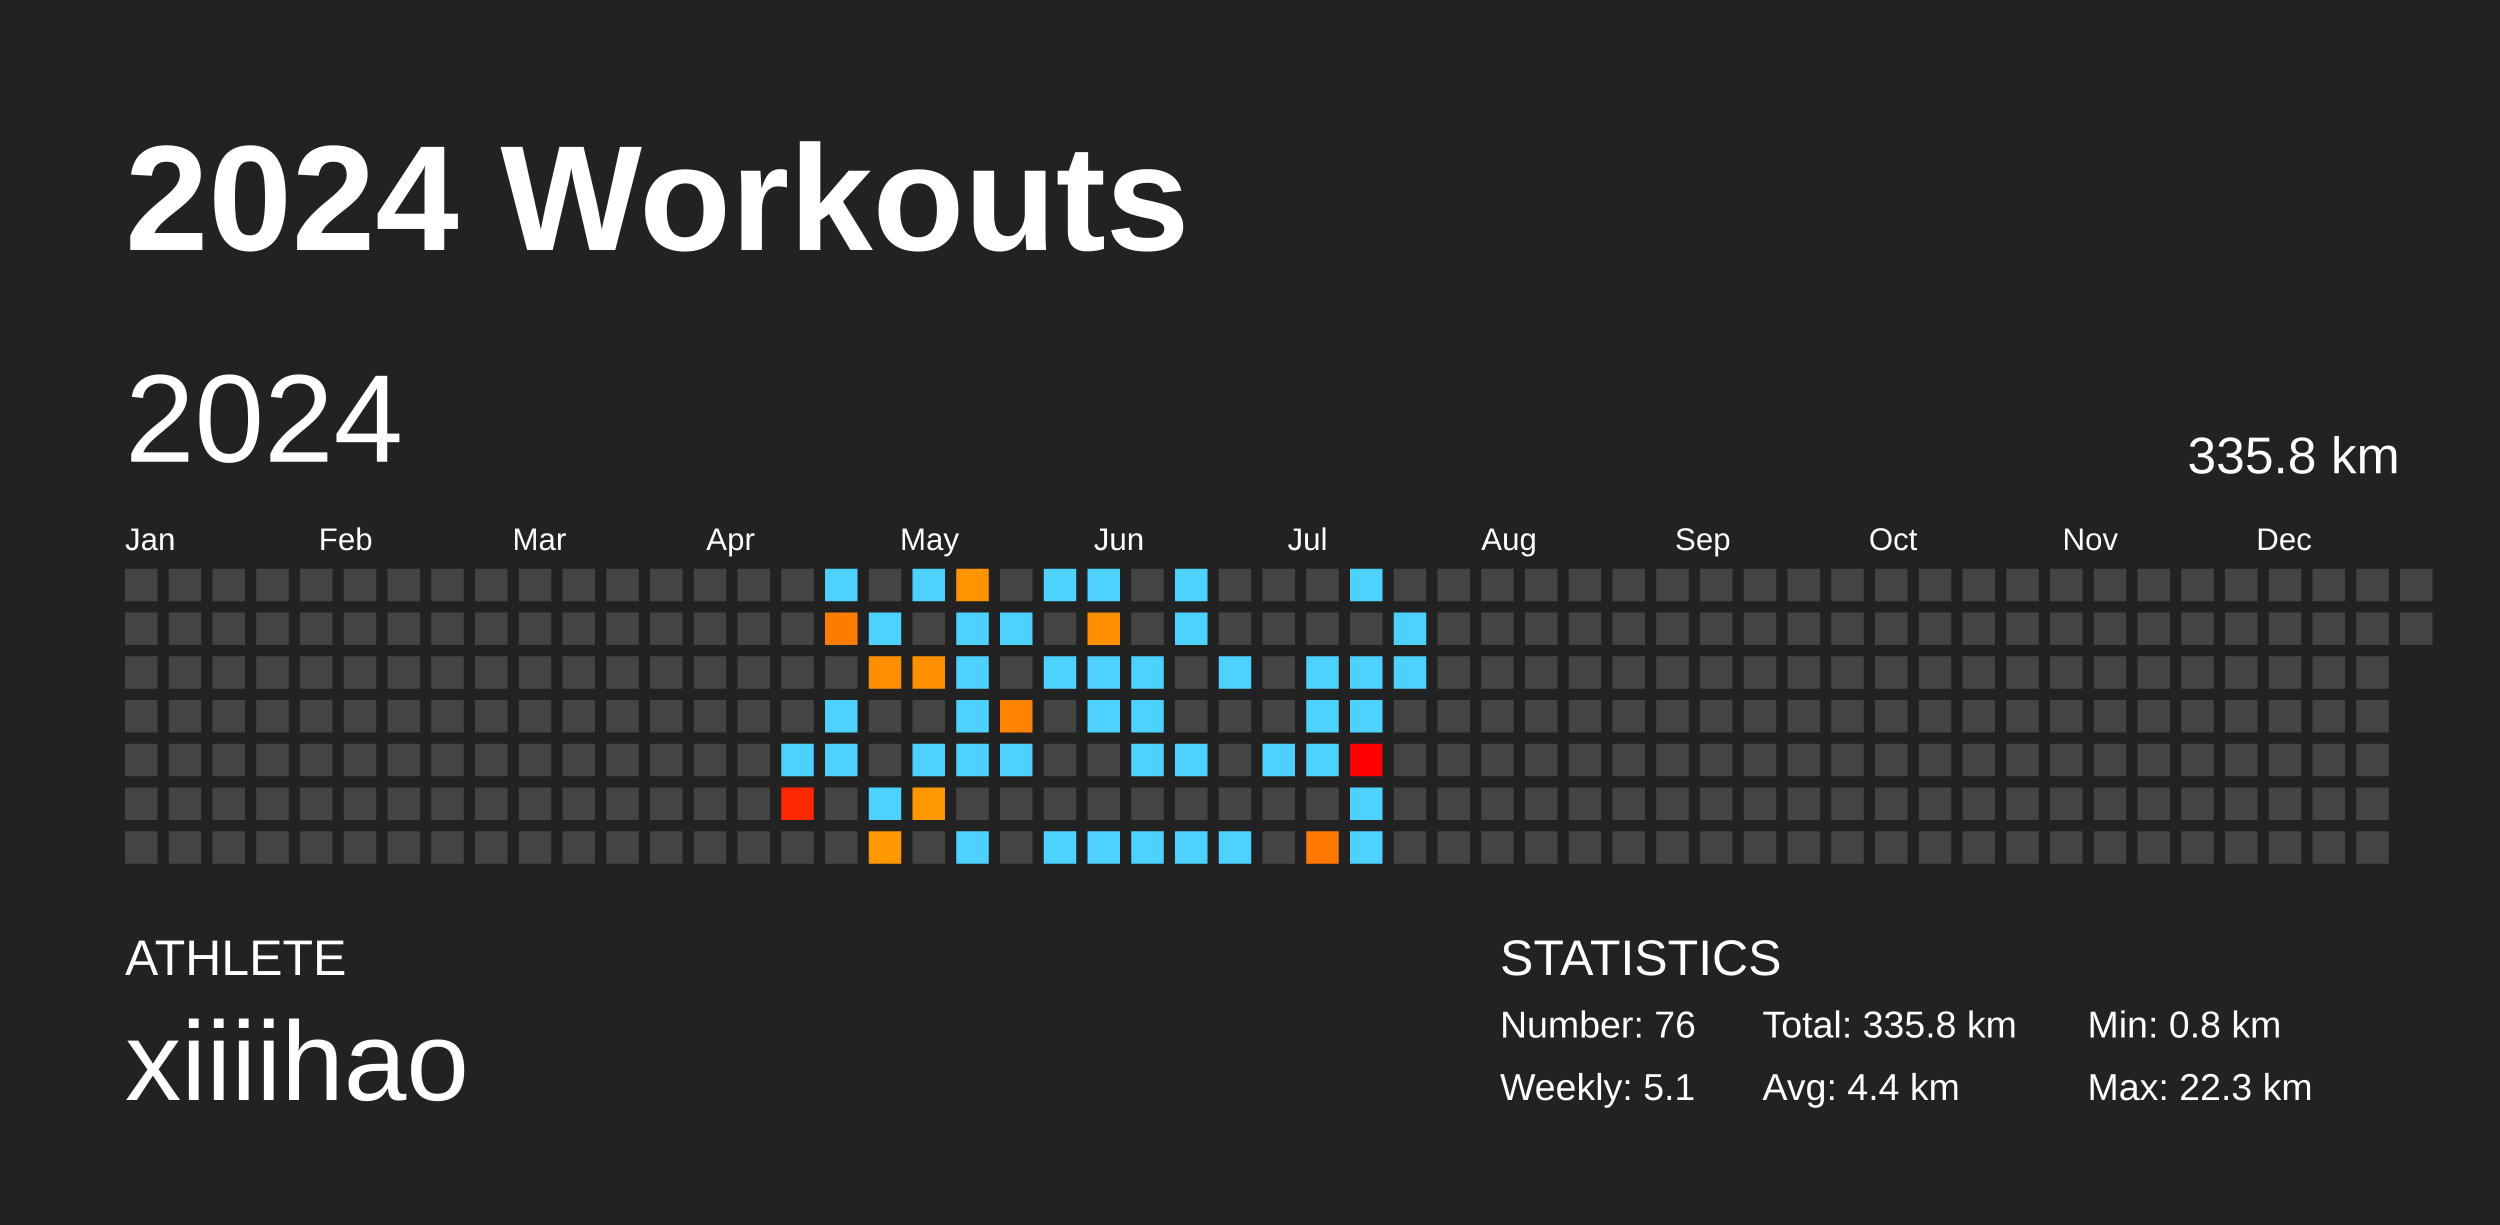
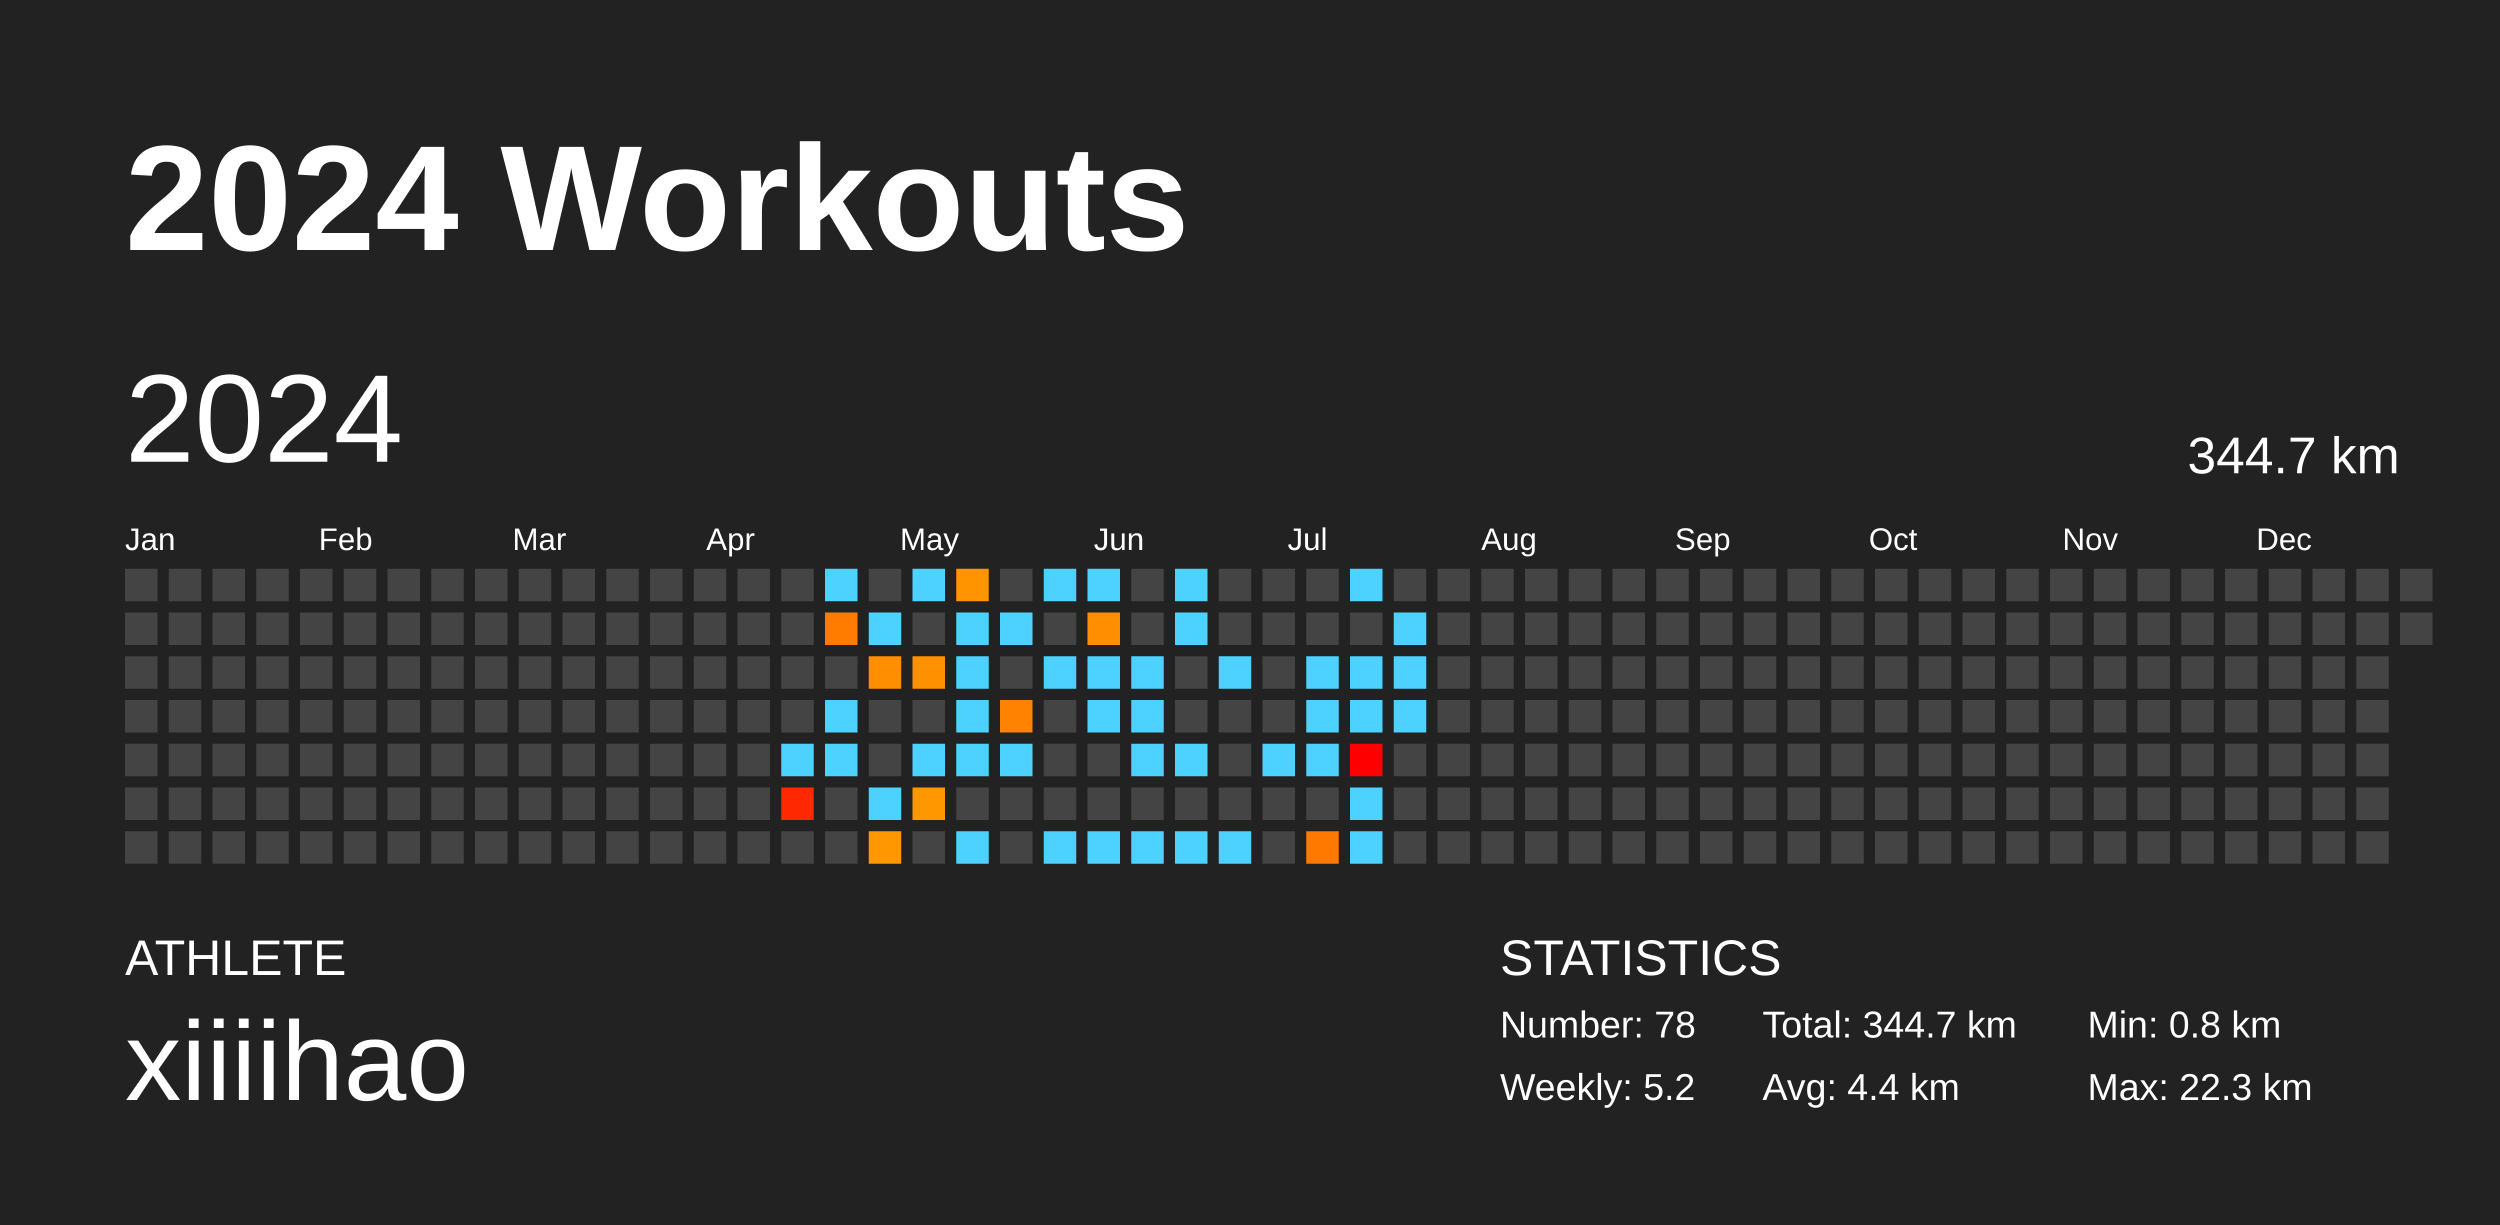
<svg xmlns="http://www.w3.org/2000/svg" baseProfile="full" height="98mm" version="1.1" viewBox="0,0,200,98" width="200mm">
  <defs />
  <rect fill="#222222" height="98" width="200" x="0" y="0" />
  <text fill="#FFFFFF" style="font-size:12px; font-family:Arial; font-weight:bold;" x="10" y="20">2024 Workouts</text>
  <text fill="#FFFFFF" style="font-size:4px; font-family:Arial" x="10" y="78">ATHLETE</text>
  <text fill="#FFFFFF" style="font-size:9px; font-family:Arial" x="10" y="88">xiiiihao</text>
  <text fill="#FFFFFF" style="font-size:4px; font-family:Arial" x="120" y="78">STATISTICS</text>
-   <text fill="#FFFFFF" style="font-size:3px; font-family:Arial" x="120" y="83">Number: 76</text>
-   <text fill="#FFFFFF" style="font-size:3px; font-family:Arial" x="120" y="88">Weekly: 5.1</text>
-   <text fill="#FFFFFF" style="font-size:3px; font-family:Arial" x="141" y="83">Total: 335.8 km</text>
+   <text fill="#FFFFFF" style="font-size:3px; font-family:Arial" x="120" y="83">Number: 78</text>
+   <text fill="#FFFFFF" style="font-size:3px; font-family:Arial" x="120" y="88">Weekly: 5.2</text>
+   <text fill="#FFFFFF" style="font-size:3px; font-family:Arial" x="141" y="83">Total: 344.7 km</text>
  <text fill="#FFFFFF" style="font-size:3px; font-family:Arial" x="141" y="88">Avg: 4.4 km</text>
  <text fill="#FFFFFF" style="font-size:3px; font-family:Arial" x="167" y="83">Min: 0.8 km</text>
  <text fill="#FFFFFF" style="font-size:3px; font-family:Arial" x="167" y="88">Max: 22.3 km</text>
  <text dominant-baseline="hanging" fill="#FFFFFF" style="font-size:10.0px; font-family:Arial;" x="10" y="30">2024</text>
-   <text dominant-baseline="hanging" fill="#FFFFFF" style="font-size:4.125px; font-family:Arial;" x="175" y="35">335.8 km</text>
+   <text dominant-baseline="hanging" fill="#FFFFFF" style="font-size:4.125px; font-family:Arial;" x="175" y="35">344.7 km</text>
  <text fill="#FFFFFF" style="font-size:2.5px; font-family:Arial" x="10.0" y="44">Jan</text>
  <text fill="#FFFFFF" style="font-size:2.5px; font-family:Arial" x="25.5" y="44">Feb</text>
  <text fill="#FFFFFF" style="font-size:2.5px; font-family:Arial" x="41.0" y="44">Mar</text>
  <text fill="#FFFFFF" style="font-size:2.5px; font-family:Arial" x="56.5" y="44">Apr</text>
  <text fill="#FFFFFF" style="font-size:2.5px; font-family:Arial" x="72.0" y="44">May</text>
  <text fill="#FFFFFF" style="font-size:2.5px; font-family:Arial" x="87.5" y="44">Jun</text>
  <text fill="#FFFFFF" style="font-size:2.5px; font-family:Arial" x="103.0" y="44">Jul</text>
  <text fill="#FFFFFF" style="font-size:2.5px; font-family:Arial" x="118.5" y="44">Aug</text>
  <text fill="#FFFFFF" style="font-size:2.5px; font-family:Arial" x="134.0" y="44">Sep</text>
  <text fill="#FFFFFF" style="font-size:2.5px; font-family:Arial" x="149.5" y="44">Oct</text>
  <text fill="#FFFFFF" style="font-size:2.5px; font-family:Arial" x="165.0" y="44">Nov</text>
  <text fill="#FFFFFF" style="font-size:2.5px; font-family:Arial" x="180.5" y="44">Dec</text>
  <rect fill="#444444" height="2.6" width="2.6" x="10.0" y="45.5" />
  <rect fill="#444444" height="2.6" width="2.6" x="10.0" y="49.0" />
  <rect fill="#444444" height="2.6" width="2.6" x="10.0" y="52.5" />
  <rect fill="#444444" height="2.6" width="2.6" x="10.0" y="56.0" />
  <rect fill="#444444" height="2.6" width="2.6" x="10.0" y="59.5" />
  <rect fill="#444444" height="2.6" width="2.6" x="10.0" y="63.0" />
  <rect fill="#444444" height="2.6" width="2.6" x="10.0" y="66.5" />
  <rect fill="#444444" height="2.6" width="2.6" x="13.5" y="45.5" />
  <rect fill="#444444" height="2.6" width="2.6" x="13.5" y="49.0" />
  <rect fill="#444444" height="2.6" width="2.6" x="13.5" y="52.5" />
  <rect fill="#444444" height="2.6" width="2.6" x="13.5" y="56.0" />
  <rect fill="#444444" height="2.6" width="2.6" x="13.5" y="59.5" />
  <rect fill="#444444" height="2.6" width="2.6" x="13.5" y="63.0" />
  <rect fill="#444444" height="2.6" width="2.6" x="13.5" y="66.5" />
  <rect fill="#444444" height="2.6" width="2.6" x="17.0" y="45.5" />
  <rect fill="#444444" height="2.6" width="2.6" x="17.0" y="49.0" />
  <rect fill="#444444" height="2.6" width="2.6" x="17.0" y="52.5" />
  <rect fill="#444444" height="2.6" width="2.6" x="17.0" y="56.0" />
  <rect fill="#444444" height="2.6" width="2.6" x="17.0" y="59.5" />
  <rect fill="#444444" height="2.6" width="2.6" x="17.0" y="63.0" />
  <rect fill="#444444" height="2.6" width="2.6" x="17.0" y="66.5" />
  <rect fill="#444444" height="2.6" width="2.6" x="20.5" y="45.5" />
  <rect fill="#444444" height="2.6" width="2.6" x="20.5" y="49.0" />
  <rect fill="#444444" height="2.6" width="2.6" x="20.5" y="52.5" />
  <rect fill="#444444" height="2.6" width="2.6" x="20.5" y="56.0" />
  <rect fill="#444444" height="2.6" width="2.6" x="20.5" y="59.5" />
  <rect fill="#444444" height="2.6" width="2.6" x="20.5" y="63.0" />
  <rect fill="#444444" height="2.6" width="2.6" x="20.5" y="66.5" />
  <rect fill="#444444" height="2.6" width="2.6" x="24.0" y="45.5" />
  <rect fill="#444444" height="2.6" width="2.6" x="24.0" y="49.0" />
  <rect fill="#444444" height="2.6" width="2.6" x="24.0" y="52.5" />
  <rect fill="#444444" height="2.6" width="2.6" x="24.0" y="56.0" />
  <rect fill="#444444" height="2.6" width="2.6" x="24.0" y="59.5" />
  <rect fill="#444444" height="2.6" width="2.6" x="24.0" y="63.0" />
  <rect fill="#444444" height="2.6" width="2.6" x="24.0" y="66.5" />
  <rect fill="#444444" height="2.6" width="2.6" x="27.5" y="45.5" />
  <rect fill="#444444" height="2.6" width="2.6" x="27.5" y="49.0" />
  <rect fill="#444444" height="2.6" width="2.6" x="27.5" y="52.5" />
  <rect fill="#444444" height="2.6" width="2.6" x="27.5" y="56.0" />
  <rect fill="#444444" height="2.6" width="2.6" x="27.5" y="59.5" />
  <rect fill="#444444" height="2.6" width="2.6" x="27.5" y="63.0" />
  <rect fill="#444444" height="2.6" width="2.6" x="27.5" y="66.5" />
  <rect fill="#444444" height="2.6" width="2.6" x="31.0" y="45.5" />
  <rect fill="#444444" height="2.6" width="2.6" x="31.0" y="49.0" />
  <rect fill="#444444" height="2.6" width="2.6" x="31.0" y="52.5" />
  <rect fill="#444444" height="2.6" width="2.6" x="31.0" y="56.0" />
  <rect fill="#444444" height="2.6" width="2.6" x="31.0" y="59.5" />
  <rect fill="#444444" height="2.6" width="2.6" x="31.0" y="63.0" />
  <rect fill="#444444" height="2.6" width="2.6" x="31.0" y="66.5" />
  <rect fill="#444444" height="2.6" width="2.6" x="34.5" y="45.5" />
  <rect fill="#444444" height="2.6" width="2.6" x="34.5" y="49.0" />
  <rect fill="#444444" height="2.6" width="2.6" x="34.5" y="52.5" />
  <rect fill="#444444" height="2.6" width="2.6" x="34.5" y="56.0" />
  <rect fill="#444444" height="2.6" width="2.6" x="34.5" y="59.5" />
  <rect fill="#444444" height="2.6" width="2.6" x="34.5" y="63.0" />
  <rect fill="#444444" height="2.6" width="2.6" x="34.5" y="66.5" />
  <rect fill="#444444" height="2.6" width="2.6" x="38.0" y="45.5" />
  <rect fill="#444444" height="2.6" width="2.6" x="38.0" y="49.0" />
  <rect fill="#444444" height="2.6" width="2.6" x="38.0" y="52.5" />
  <rect fill="#444444" height="2.6" width="2.6" x="38.0" y="56.0" />
  <rect fill="#444444" height="2.6" width="2.6" x="38.0" y="59.5" />
  <rect fill="#444444" height="2.6" width="2.6" x="38.0" y="63.0" />
  <rect fill="#444444" height="2.6" width="2.6" x="38.0" y="66.5" />
  <rect fill="#444444" height="2.6" width="2.6" x="41.5" y="45.5" />
  <rect fill="#444444" height="2.6" width="2.6" x="41.5" y="49.0" />
  <rect fill="#444444" height="2.6" width="2.6" x="41.5" y="52.5" />
  <rect fill="#444444" height="2.6" width="2.6" x="41.5" y="56.0" />
  <rect fill="#444444" height="2.6" width="2.6" x="41.5" y="59.5" />
  <rect fill="#444444" height="2.6" width="2.6" x="41.5" y="63.0" />
  <rect fill="#444444" height="2.6" width="2.6" x="41.5" y="66.5" />
  <rect fill="#444444" height="2.6" width="2.6" x="45.0" y="45.5" />
  <rect fill="#444444" height="2.6" width="2.6" x="45.0" y="49.0" />
  <rect fill="#444444" height="2.6" width="2.6" x="45.0" y="52.5" />
  <rect fill="#444444" height="2.6" width="2.6" x="45.0" y="56.0" />
  <rect fill="#444444" height="2.6" width="2.6" x="45.0" y="59.5" />
  <rect fill="#444444" height="2.6" width="2.6" x="45.0" y="63.0" />
  <rect fill="#444444" height="2.6" width="2.6" x="45.0" y="66.5" />
  <rect fill="#444444" height="2.6" width="2.6" x="48.5" y="45.5" />
  <rect fill="#444444" height="2.6" width="2.6" x="48.5" y="49.0" />
  <rect fill="#444444" height="2.6" width="2.6" x="48.5" y="52.5" />
  <rect fill="#444444" height="2.6" width="2.6" x="48.5" y="56.0" />
  <rect fill="#444444" height="2.6" width="2.6" x="48.5" y="59.5" />
  <rect fill="#444444" height="2.6" width="2.6" x="48.5" y="63.0" />
  <rect fill="#444444" height="2.6" width="2.6" x="48.5" y="66.5" />
  <rect fill="#444444" height="2.6" width="2.6" x="52.0" y="45.5" />
  <rect fill="#444444" height="2.6" width="2.6" x="52.0" y="49.0" />
  <rect fill="#444444" height="2.6" width="2.6" x="52.0" y="52.5" />
  <rect fill="#444444" height="2.6" width="2.6" x="52.0" y="56.0" />
  <rect fill="#444444" height="2.6" width="2.6" x="52.0" y="59.5" />
  <rect fill="#444444" height="2.6" width="2.6" x="52.0" y="63.0" />
  <rect fill="#444444" height="2.6" width="2.6" x="52.0" y="66.5" />
  <rect fill="#444444" height="2.6" width="2.6" x="55.5" y="45.5" />
  <rect fill="#444444" height="2.6" width="2.6" x="55.5" y="49.0" />
  <rect fill="#444444" height="2.6" width="2.6" x="55.5" y="52.5" />
  <rect fill="#444444" height="2.6" width="2.6" x="55.5" y="56.0" />
  <rect fill="#444444" height="2.6" width="2.6" x="55.5" y="59.5" />
  <rect fill="#444444" height="2.6" width="2.6" x="55.5" y="63.0" />
  <rect fill="#444444" height="2.6" width="2.6" x="55.5" y="66.5" />
  <rect fill="#444444" height="2.6" width="2.6" x="59.0" y="45.5" />
  <rect fill="#444444" height="2.6" width="2.6" x="59.0" y="49.0" />
  <rect fill="#444444" height="2.6" width="2.6" x="59.0" y="52.5" />
  <rect fill="#444444" height="2.6" width="2.6" x="59.0" y="56.0" />
  <rect fill="#444444" height="2.6" width="2.6" x="59.0" y="59.5" />
  <rect fill="#444444" height="2.6" width="2.6" x="59.0" y="63.0" />
  <rect fill="#444444" height="2.6" width="2.6" x="59.0" y="66.5" />
  <rect fill="#444444" height="2.6" width="2.6" x="62.5" y="45.5" />
  <rect fill="#444444" height="2.6" width="2.6" x="62.5" y="49.0" />
  <rect fill="#444444" height="2.6" width="2.6" x="62.5" y="52.5" />
  <rect fill="#444444" height="2.6" width="2.6" x="62.5" y="56.0" />
  <rect fill="#4dd2ff" height="2.6" width="2.6" x="62.5" y="59.5" />
  <rect fill="#ff2800" height="2.6" width="2.6" x="62.5" y="63.0" />
  <rect fill="#444444" height="2.6" width="2.6" x="62.5" y="66.5" />
  <rect fill="#4dd2ff" height="2.6" width="2.6" x="66.0" y="45.5" />
  <rect fill="#ff7c00" height="2.6" width="2.6" x="66.0" y="49.0" />
  <rect fill="#444444" height="2.6" width="2.6" x="66.0" y="52.5" />
  <rect fill="#4dd2ff" height="2.6" width="2.6" x="66.0" y="56.0" />
  <rect fill="#4dd2ff" height="2.6" width="2.6" x="66.0" y="59.5" />
  <rect fill="#444444" height="2.6" width="2.6" x="66.0" y="63.0" />
  <rect fill="#444444" height="2.6" width="2.6" x="66.0" y="66.5" />
  <rect fill="#444444" height="2.6" width="2.6" x="69.5" y="45.5" />
  <rect fill="#4dd2ff" height="2.6" width="2.6" x="69.5" y="49.0" />
  <rect fill="#ff8f00" height="2.6" width="2.6" x="69.5" y="52.5" />
  <rect fill="#444444" height="2.6" width="2.6" x="69.5" y="56.0" />
  <rect fill="#444444" height="2.6" width="2.6" x="69.5" y="59.5" />
  <rect fill="#4dd2ff" height="2.6" width="2.6" x="69.5" y="63.0" />
  <rect fill="#ff9700" height="2.6" width="2.6" x="69.5" y="66.5" />
  <rect fill="#4dd2ff" height="2.6" width="2.6" x="73.0" y="45.5" />
  <rect fill="#444444" height="2.6" width="2.6" x="73.0" y="49.0" />
  <rect fill="#ff9100" height="2.6" width="2.6" x="73.0" y="52.5" />
  <rect fill="#444444" height="2.6" width="2.6" x="73.0" y="56.0" />
  <rect fill="#4dd2ff" height="2.6" width="2.6" x="73.0" y="59.5" />
  <rect fill="#ff9700" height="2.6" width="2.6" x="73.0" y="63.0" />
  <rect fill="#444444" height="2.6" width="2.6" x="73.0" y="66.5" />
  <rect fill="#ff9400" height="2.6" width="2.6" x="76.5" y="45.5" />
  <rect fill="#4dd2ff" height="2.6" width="2.6" x="76.5" y="49.0" />
  <rect fill="#4dd2ff" height="2.6" width="2.6" x="76.5" y="52.5" />
  <rect fill="#4dd2ff" height="2.6" width="2.6" x="76.5" y="56.0" />
  <rect fill="#4dd2ff" height="2.6" width="2.6" x="76.5" y="59.5" />
  <rect fill="#444444" height="2.6" width="2.6" x="76.5" y="63.0" />
  <rect fill="#4dd2ff" height="2.6" width="2.6" x="76.5" y="66.5" />
  <rect fill="#444444" height="2.6" width="2.6" x="80.0" y="45.5" />
  <rect fill="#4dd2ff" height="2.6" width="2.6" x="80.0" y="49.0" />
  <rect fill="#444444" height="2.6" width="2.6" x="80.0" y="52.5" />
  <rect fill="#ff8300" height="2.6" width="2.6" x="80.0" y="56.0" />
  <rect fill="#4dd2ff" height="2.6" width="2.6" x="80.0" y="59.5" />
  <rect fill="#444444" height="2.6" width="2.6" x="80.0" y="63.0" />
  <rect fill="#444444" height="2.6" width="2.6" x="80.0" y="66.5" />
  <rect fill="#4dd2ff" height="2.6" width="2.6" x="83.5" y="45.5" />
  <rect fill="#444444" height="2.6" width="2.6" x="83.5" y="49.0" />
  <rect fill="#4dd2ff" height="2.6" width="2.6" x="83.5" y="52.5" />
  <rect fill="#444444" height="2.6" width="2.6" x="83.5" y="56.0" />
  <rect fill="#444444" height="2.6" width="2.6" x="83.5" y="59.5" />
  <rect fill="#444444" height="2.6" width="2.6" x="83.5" y="63.0" />
  <rect fill="#4dd2ff" height="2.6" width="2.6" x="83.5" y="66.5" />
  <rect fill="#4dd2ff" height="2.6" width="2.6" x="87.0" y="45.5" />
  <rect fill="#ff8f00" height="2.6" width="2.6" x="87.0" y="49.0" />
  <rect fill="#4dd2ff" height="2.6" width="2.6" x="87.0" y="52.5" />
  <rect fill="#4dd2ff" height="2.6" width="2.6" x="87.0" y="56.0" />
  <rect fill="#444444" height="2.6" width="2.6" x="87.0" y="59.5" />
  <rect fill="#444444" height="2.6" width="2.6" x="87.0" y="63.0" />
  <rect fill="#4dd2ff" height="2.6" width="2.6" x="87.0" y="66.5" />
  <rect fill="#444444" height="2.6" width="2.6" x="90.5" y="45.5" />
  <rect fill="#444444" height="2.6" width="2.6" x="90.5" y="49.0" />
  <rect fill="#4dd2ff" height="2.6" width="2.6" x="90.5" y="52.5" />
  <rect fill="#4dd2ff" height="2.6" width="2.6" x="90.5" y="56.0" />
  <rect fill="#4dd2ff" height="2.6" width="2.6" x="90.5" y="59.5" />
  <rect fill="#444444" height="2.6" width="2.6" x="90.5" y="63.0" />
  <rect fill="#4dd2ff" height="2.6" width="2.6" x="90.5" y="66.5" />
  <rect fill="#4dd2ff" height="2.6" width="2.6" x="94.0" y="45.5" />
  <rect fill="#4dd2ff" height="2.6" width="2.6" x="94.0" y="49.0" />
  <rect fill="#444444" height="2.6" width="2.6" x="94.0" y="52.5" />
  <rect fill="#444444" height="2.6" width="2.6" x="94.0" y="56.0" />
  <rect fill="#4dd2ff" height="2.6" width="2.6" x="94.0" y="59.5" />
  <rect fill="#444444" height="2.6" width="2.6" x="94.0" y="63.0" />
  <rect fill="#4dd2ff" height="2.6" width="2.6" x="94.0" y="66.5" />
  <rect fill="#444444" height="2.6" width="2.6" x="97.5" y="45.5" />
  <rect fill="#444444" height="2.6" width="2.6" x="97.5" y="49.0" />
  <rect fill="#4dd2ff" height="2.6" width="2.6" x="97.5" y="52.5" />
  <rect fill="#444444" height="2.6" width="2.6" x="97.5" y="56.0" />
  <rect fill="#444444" height="2.6" width="2.6" x="97.5" y="59.5" />
  <rect fill="#444444" height="2.6" width="2.6" x="97.5" y="63.0" />
  <rect fill="#4dd2ff" height="2.6" width="2.6" x="97.5" y="66.5" />
  <rect fill="#444444" height="2.6" width="2.6" x="101.0" y="45.5" />
  <rect fill="#444444" height="2.6" width="2.6" x="101.0" y="49.0" />
  <rect fill="#444444" height="2.6" width="2.6" x="101.0" y="52.5" />
  <rect fill="#444444" height="2.6" width="2.6" x="101.0" y="56.0" />
  <rect fill="#4dd2ff" height="2.6" width="2.6" x="101.0" y="59.5" />
  <rect fill="#444444" height="2.6" width="2.6" x="101.0" y="63.0" />
  <rect fill="#444444" height="2.6" width="2.6" x="101.0" y="66.5" />
  <rect fill="#444444" height="2.6" width="2.6" x="104.5" y="45.5" />
  <rect fill="#444444" height="2.6" width="2.6" x="104.5" y="49.0" />
  <rect fill="#4dd2ff" height="2.6" width="2.6" x="104.5" y="52.5" />
  <rect fill="#4dd2ff" height="2.6" width="2.6" x="104.5" y="56.0" />
  <rect fill="#4dd2ff" height="2.6" width="2.6" x="104.5" y="59.5" />
  <rect fill="#444444" height="2.6" width="2.6" x="104.5" y="63.0" />
  <rect fill="#ff7800" height="2.6" width="2.6" x="104.5" y="66.5" />
  <rect fill="#4dd2ff" height="2.6" width="2.6" x="108.0" y="45.5" />
  <rect fill="#444444" height="2.6" width="2.6" x="108.0" y="49.0" />
  <rect fill="#4dd2ff" height="2.6" width="2.6" x="108.0" y="52.5" />
  <rect fill="#4dd2ff" height="2.6" width="2.6" x="108.0" y="56.0" />
  <rect fill="red" height="2.6" width="2.6" x="108.0" y="59.5" />
  <rect fill="#4dd2ff" height="2.6" width="2.6" x="108.0" y="63.0" />
  <rect fill="#4dd2ff" height="2.6" width="2.6" x="108.0" y="66.5" />
  <rect fill="#444444" height="2.6" width="2.6" x="111.5" y="45.5" />
  <rect fill="#4dd2ff" height="2.6" width="2.6" x="111.5" y="49.0" />
  <rect fill="#4dd2ff" height="2.6" width="2.6" x="111.5" y="52.5" />
-   <rect fill="#444444" height="2.6" width="2.6" x="111.5" y="56.0" />
+   <rect fill="#4dd2ff" height="2.6" width="2.6" x="111.5" y="56.0" />
  <rect fill="#444444" height="2.6" width="2.6" x="111.5" y="59.5" />
  <rect fill="#444444" height="2.6" width="2.6" x="111.5" y="63.0" />
  <rect fill="#444444" height="2.6" width="2.6" x="111.5" y="66.5" />
  <rect fill="#444444" height="2.6" width="2.6" x="115.0" y="45.5" />
  <rect fill="#444444" height="2.6" width="2.6" x="115.0" y="49.0" />
  <rect fill="#444444" height="2.6" width="2.6" x="115.0" y="52.5" />
  <rect fill="#444444" height="2.6" width="2.6" x="115.0" y="56.0" />
  <rect fill="#444444" height="2.6" width="2.6" x="115.0" y="59.5" />
  <rect fill="#444444" height="2.6" width="2.6" x="115.0" y="63.0" />
  <rect fill="#444444" height="2.6" width="2.6" x="115.0" y="66.5" />
  <rect fill="#444444" height="2.6" width="2.6" x="118.5" y="45.5" />
  <rect fill="#444444" height="2.6" width="2.6" x="118.5" y="49.0" />
  <rect fill="#444444" height="2.6" width="2.6" x="118.5" y="52.5" />
  <rect fill="#444444" height="2.6" width="2.6" x="118.5" y="56.0" />
  <rect fill="#444444" height="2.6" width="2.6" x="118.5" y="59.5" />
  <rect fill="#444444" height="2.6" width="2.6" x="118.5" y="63.0" />
  <rect fill="#444444" height="2.6" width="2.6" x="118.5" y="66.5" />
  <rect fill="#444444" height="2.6" width="2.6" x="122.0" y="45.5" />
  <rect fill="#444444" height="2.6" width="2.6" x="122.0" y="49.0" />
  <rect fill="#444444" height="2.6" width="2.6" x="122.0" y="52.5" />
  <rect fill="#444444" height="2.6" width="2.6" x="122.0" y="56.0" />
  <rect fill="#444444" height="2.6" width="2.6" x="122.0" y="59.5" />
  <rect fill="#444444" height="2.6" width="2.6" x="122.0" y="63.0" />
  <rect fill="#444444" height="2.6" width="2.6" x="122.0" y="66.5" />
  <rect fill="#444444" height="2.6" width="2.6" x="125.5" y="45.5" />
  <rect fill="#444444" height="2.6" width="2.6" x="125.5" y="49.0" />
  <rect fill="#444444" height="2.6" width="2.6" x="125.5" y="52.5" />
  <rect fill="#444444" height="2.6" width="2.6" x="125.5" y="56.0" />
  <rect fill="#444444" height="2.6" width="2.6" x="125.5" y="59.5" />
  <rect fill="#444444" height="2.6" width="2.6" x="125.5" y="63.0" />
  <rect fill="#444444" height="2.6" width="2.6" x="125.5" y="66.5" />
  <rect fill="#444444" height="2.6" width="2.6" x="129.0" y="45.5" />
  <rect fill="#444444" height="2.6" width="2.6" x="129.0" y="49.0" />
  <rect fill="#444444" height="2.6" width="2.6" x="129.0" y="52.5" />
  <rect fill="#444444" height="2.6" width="2.6" x="129.0" y="56.0" />
  <rect fill="#444444" height="2.6" width="2.6" x="129.0" y="59.5" />
  <rect fill="#444444" height="2.6" width="2.6" x="129.0" y="63.0" />
  <rect fill="#444444" height="2.6" width="2.6" x="129.0" y="66.5" />
  <rect fill="#444444" height="2.6" width="2.6" x="132.5" y="45.5" />
  <rect fill="#444444" height="2.6" width="2.6" x="132.5" y="49.0" />
  <rect fill="#444444" height="2.6" width="2.6" x="132.5" y="52.5" />
  <rect fill="#444444" height="2.6" width="2.6" x="132.5" y="56.0" />
  <rect fill="#444444" height="2.6" width="2.6" x="132.5" y="59.5" />
  <rect fill="#444444" height="2.6" width="2.6" x="132.5" y="63.0" />
  <rect fill="#444444" height="2.6" width="2.6" x="132.5" y="66.5" />
  <rect fill="#444444" height="2.6" width="2.6" x="136.0" y="45.5" />
  <rect fill="#444444" height="2.6" width="2.6" x="136.0" y="49.0" />
  <rect fill="#444444" height="2.6" width="2.6" x="136.0" y="52.5" />
  <rect fill="#444444" height="2.6" width="2.6" x="136.0" y="56.0" />
  <rect fill="#444444" height="2.6" width="2.6" x="136.0" y="59.5" />
  <rect fill="#444444" height="2.6" width="2.6" x="136.0" y="63.0" />
  <rect fill="#444444" height="2.6" width="2.6" x="136.0" y="66.5" />
  <rect fill="#444444" height="2.6" width="2.6" x="139.5" y="45.5" />
  <rect fill="#444444" height="2.6" width="2.6" x="139.5" y="49.0" />
  <rect fill="#444444" height="2.6" width="2.6" x="139.5" y="52.5" />
  <rect fill="#444444" height="2.6" width="2.6" x="139.5" y="56.0" />
  <rect fill="#444444" height="2.6" width="2.6" x="139.5" y="59.5" />
  <rect fill="#444444" height="2.6" width="2.6" x="139.5" y="63.0" />
  <rect fill="#444444" height="2.6" width="2.6" x="139.5" y="66.5" />
  <rect fill="#444444" height="2.6" width="2.6" x="143.0" y="45.5" />
  <rect fill="#444444" height="2.6" width="2.6" x="143.0" y="49.0" />
  <rect fill="#444444" height="2.6" width="2.6" x="143.0" y="52.5" />
  <rect fill="#444444" height="2.6" width="2.6" x="143.0" y="56.0" />
  <rect fill="#444444" height="2.6" width="2.6" x="143.0" y="59.5" />
  <rect fill="#444444" height="2.6" width="2.6" x="143.0" y="63.0" />
  <rect fill="#444444" height="2.6" width="2.6" x="143.0" y="66.5" />
  <rect fill="#444444" height="2.6" width="2.6" x="146.5" y="45.5" />
  <rect fill="#444444" height="2.6" width="2.6" x="146.5" y="49.0" />
  <rect fill="#444444" height="2.6" width="2.6" x="146.5" y="52.5" />
  <rect fill="#444444" height="2.6" width="2.6" x="146.5" y="56.0" />
  <rect fill="#444444" height="2.6" width="2.6" x="146.5" y="59.5" />
  <rect fill="#444444" height="2.6" width="2.6" x="146.5" y="63.0" />
  <rect fill="#444444" height="2.6" width="2.6" x="146.5" y="66.5" />
  <rect fill="#444444" height="2.6" width="2.6" x="150.0" y="45.5" />
  <rect fill="#444444" height="2.6" width="2.6" x="150.0" y="49.0" />
  <rect fill="#444444" height="2.6" width="2.6" x="150.0" y="52.5" />
  <rect fill="#444444" height="2.6" width="2.6" x="150.0" y="56.0" />
  <rect fill="#444444" height="2.6" width="2.6" x="150.0" y="59.5" />
  <rect fill="#444444" height="2.6" width="2.6" x="150.0" y="63.0" />
  <rect fill="#444444" height="2.6" width="2.6" x="150.0" y="66.5" />
  <rect fill="#444444" height="2.6" width="2.6" x="153.5" y="45.5" />
  <rect fill="#444444" height="2.6" width="2.6" x="153.5" y="49.0" />
  <rect fill="#444444" height="2.6" width="2.6" x="153.5" y="52.5" />
  <rect fill="#444444" height="2.6" width="2.6" x="153.5" y="56.0" />
  <rect fill="#444444" height="2.6" width="2.6" x="153.5" y="59.5" />
  <rect fill="#444444" height="2.6" width="2.6" x="153.5" y="63.0" />
  <rect fill="#444444" height="2.6" width="2.6" x="153.5" y="66.5" />
  <rect fill="#444444" height="2.6" width="2.6" x="157.0" y="45.5" />
  <rect fill="#444444" height="2.6" width="2.6" x="157.0" y="49.0" />
  <rect fill="#444444" height="2.6" width="2.6" x="157.0" y="52.5" />
  <rect fill="#444444" height="2.6" width="2.6" x="157.0" y="56.0" />
  <rect fill="#444444" height="2.6" width="2.6" x="157.0" y="59.5" />
  <rect fill="#444444" height="2.6" width="2.6" x="157.0" y="63.0" />
  <rect fill="#444444" height="2.6" width="2.6" x="157.0" y="66.5" />
  <rect fill="#444444" height="2.6" width="2.6" x="160.5" y="45.5" />
  <rect fill="#444444" height="2.6" width="2.6" x="160.5" y="49.0" />
  <rect fill="#444444" height="2.6" width="2.6" x="160.5" y="52.5" />
  <rect fill="#444444" height="2.6" width="2.6" x="160.5" y="56.0" />
  <rect fill="#444444" height="2.6" width="2.6" x="160.5" y="59.5" />
  <rect fill="#444444" height="2.6" width="2.6" x="160.5" y="63.0" />
  <rect fill="#444444" height="2.6" width="2.6" x="160.5" y="66.5" />
  <rect fill="#444444" height="2.6" width="2.6" x="164.0" y="45.5" />
  <rect fill="#444444" height="2.6" width="2.6" x="164.0" y="49.0" />
  <rect fill="#444444" height="2.6" width="2.6" x="164.0" y="52.5" />
  <rect fill="#444444" height="2.6" width="2.6" x="164.0" y="56.0" />
  <rect fill="#444444" height="2.6" width="2.6" x="164.0" y="59.5" />
  <rect fill="#444444" height="2.6" width="2.6" x="164.0" y="63.0" />
  <rect fill="#444444" height="2.6" width="2.6" x="164.0" y="66.5" />
  <rect fill="#444444" height="2.6" width="2.6" x="167.5" y="45.5" />
  <rect fill="#444444" height="2.6" width="2.6" x="167.5" y="49.0" />
  <rect fill="#444444" height="2.6" width="2.6" x="167.5" y="52.5" />
  <rect fill="#444444" height="2.6" width="2.6" x="167.5" y="56.0" />
  <rect fill="#444444" height="2.6" width="2.6" x="167.5" y="59.5" />
  <rect fill="#444444" height="2.6" width="2.6" x="167.5" y="63.0" />
  <rect fill="#444444" height="2.6" width="2.6" x="167.5" y="66.5" />
  <rect fill="#444444" height="2.6" width="2.6" x="171.0" y="45.5" />
  <rect fill="#444444" height="2.6" width="2.6" x="171.0" y="49.0" />
  <rect fill="#444444" height="2.6" width="2.6" x="171.0" y="52.5" />
  <rect fill="#444444" height="2.6" width="2.6" x="171.0" y="56.0" />
  <rect fill="#444444" height="2.6" width="2.6" x="171.0" y="59.5" />
  <rect fill="#444444" height="2.6" width="2.6" x="171.0" y="63.0" />
  <rect fill="#444444" height="2.6" width="2.6" x="171.0" y="66.5" />
  <rect fill="#444444" height="2.6" width="2.6" x="174.5" y="45.5" />
  <rect fill="#444444" height="2.6" width="2.6" x="174.5" y="49.0" />
  <rect fill="#444444" height="2.6" width="2.6" x="174.5" y="52.5" />
  <rect fill="#444444" height="2.6" width="2.6" x="174.5" y="56.0" />
  <rect fill="#444444" height="2.6" width="2.6" x="174.5" y="59.5" />
  <rect fill="#444444" height="2.6" width="2.6" x="174.5" y="63.0" />
  <rect fill="#444444" height="2.6" width="2.6" x="174.5" y="66.5" />
  <rect fill="#444444" height="2.6" width="2.6" x="178.0" y="45.5" />
  <rect fill="#444444" height="2.6" width="2.6" x="178.0" y="49.0" />
  <rect fill="#444444" height="2.6" width="2.6" x="178.0" y="52.5" />
  <rect fill="#444444" height="2.6" width="2.6" x="178.0" y="56.0" />
  <rect fill="#444444" height="2.6" width="2.6" x="178.0" y="59.5" />
  <rect fill="#444444" height="2.6" width="2.6" x="178.0" y="63.0" />
  <rect fill="#444444" height="2.6" width="2.6" x="178.0" y="66.5" />
  <rect fill="#444444" height="2.6" width="2.6" x="181.5" y="45.5" />
  <rect fill="#444444" height="2.6" width="2.6" x="181.5" y="49.0" />
  <rect fill="#444444" height="2.6" width="2.6" x="181.5" y="52.5" />
  <rect fill="#444444" height="2.6" width="2.6" x="181.5" y="56.0" />
  <rect fill="#444444" height="2.6" width="2.6" x="181.5" y="59.5" />
  <rect fill="#444444" height="2.6" width="2.6" x="181.5" y="63.0" />
  <rect fill="#444444" height="2.6" width="2.6" x="181.5" y="66.5" />
  <rect fill="#444444" height="2.6" width="2.6" x="185.0" y="45.5" />
  <rect fill="#444444" height="2.6" width="2.6" x="185.0" y="49.0" />
  <rect fill="#444444" height="2.6" width="2.6" x="185.0" y="52.5" />
  <rect fill="#444444" height="2.6" width="2.6" x="185.0" y="56.0" />
  <rect fill="#444444" height="2.6" width="2.6" x="185.0" y="59.5" />
  <rect fill="#444444" height="2.6" width="2.6" x="185.0" y="63.0" />
  <rect fill="#444444" height="2.6" width="2.6" x="185.0" y="66.5" />
  <rect fill="#444444" height="2.6" width="2.6" x="188.5" y="45.5" />
  <rect fill="#444444" height="2.6" width="2.6" x="188.5" y="49.0" />
  <rect fill="#444444" height="2.6" width="2.6" x="188.5" y="52.5" />
  <rect fill="#444444" height="2.6" width="2.6" x="188.5" y="56.0" />
  <rect fill="#444444" height="2.6" width="2.6" x="188.5" y="59.5" />
  <rect fill="#444444" height="2.6" width="2.6" x="188.5" y="63.0" />
  <rect fill="#444444" height="2.6" width="2.6" x="188.5" y="66.5" />
  <rect fill="#444444" height="2.6" width="2.6" x="192.0" y="45.5" />
  <rect fill="#444444" height="2.6" width="2.6" x="192.0" y="49.0" />
</svg>
